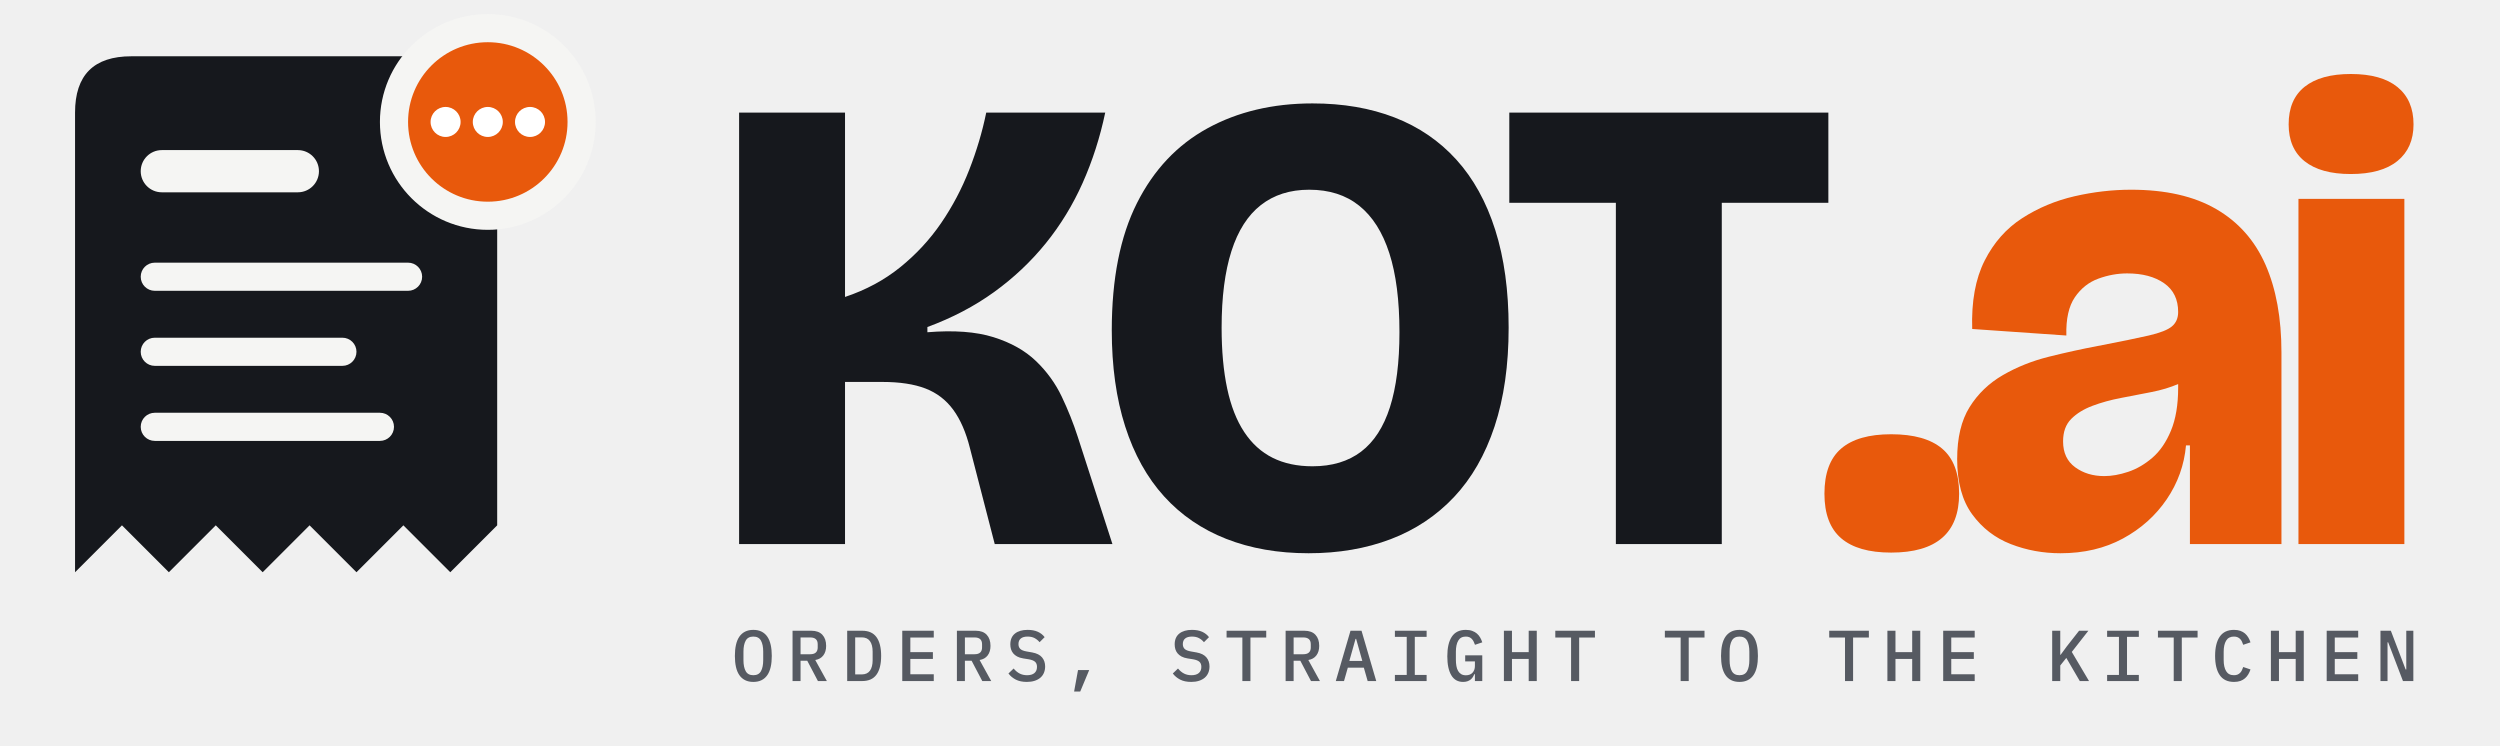
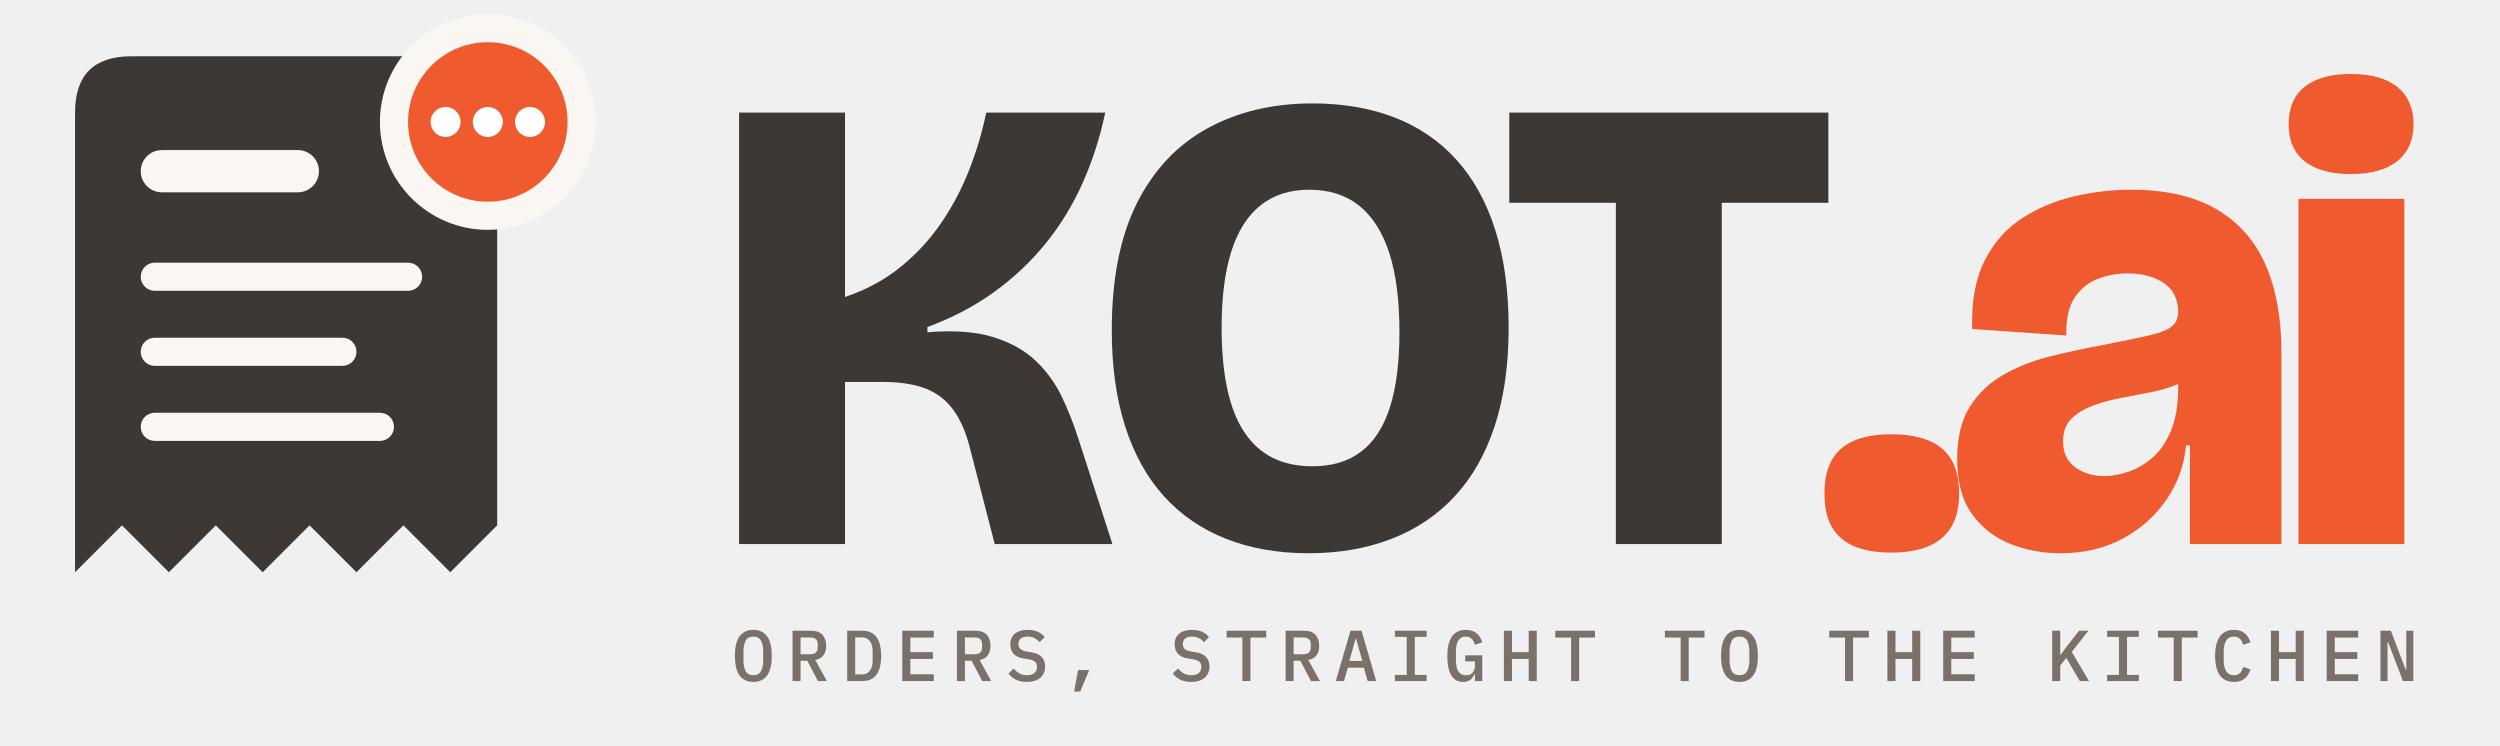
<svg xmlns="http://www.w3.org/2000/svg" viewBox="0 -4 533 159" width="533" height="159" role="img" aria-label="KOT.ai — Orders, straight to the kitchen">
  <g transform="translate(0 0) scale(1)">
-     <path d="M16 20 Q16 8 28 8 H94 Q106 8 106 20 V108 L96 118 L86 108 L76 118 L66 108 L56 118 L46 108 L36 118 L26 108 L16 118 Z" fill="#16181D" />
-     <rect x="30" y="28" width="38" height="9" rx="4.5" fill="#F5F5F3" />
-     <rect x="30" y="52" width="60" height="6" rx="3.0" fill="#F5F5F3" />
-     <rect x="30" y="68" width="46" height="6" rx="3.0" fill="#F5F5F3" />
-     <rect x="30" y="84" width="54" height="6" rx="3.0" fill="#F5F5F3" />
-     <circle cx="104" cy="22" r="20" fill="#E8590C" stroke="#F5F5F3" stroke-width="6" />
+     <path d="M16 20 Q16 8 28 8 H94 Q106 8 106 20 V108 L96 118 L86 108 L76 118 L66 108 L56 118 L46 108 L36 118 L26 108 L16 118 Z" fill="#3D3833" />
+     <rect x="30" y="28" width="38" height="9" rx="4.5" fill="#FAF6F1" />
+     <rect x="30" y="52" width="60" height="6" rx="3.0" fill="#FAF6F1" />
+     <rect x="30" y="68" width="46" height="6" rx="3.0" fill="#FAF6F1" />
+     <rect x="30" y="84" width="54" height="6" rx="3.0" fill="#FAF6F1" />
+     <circle cx="104" cy="22" r="20" fill="#EF5B2E" stroke="#FAF6F1" stroke-width="6" />
    <circle cx="95" cy="22" r="3.2" fill="#FFFFFF" />
    <circle cx="104" cy="22" r="3.2" fill="#FFFFFF" />
    <circle cx="113" cy="22" r="3.2" fill="#FFFFFF" />
  </g>
-   <path d="M157.576 112.0V20.0H180.158V59.309Q186.848 57.079 191.936 52.967Q197.024 48.855 200.648 43.558Q204.273 38.261 206.642 32.197Q209.012 26.133 210.267 20.0H235.636Q233.964 27.945 230.827 34.985Q227.691 42.024 222.952 47.879Q218.212 53.733 211.939 58.264Q205.667 62.794 197.721 65.721V66.836Q206.224 66.139 211.8 67.882Q217.376 69.624 220.861 72.97Q224.345 76.315 226.367 80.567Q228.388 84.818 229.782 89.139L237.17 112.0H212.079L206.782 91.509Q205.527 86.491 203.227 83.355Q200.927 80.218 197.303 78.824Q193.679 77.43 188.103 77.43H180.158V112.0ZM278.988 113.952Q269.23 113.952 261.424 110.885Q253.618 107.818 248.182 101.824Q242.745 95.83 239.888 86.909Q237.03 77.988 237.03 66.418Q237.03 49.97 242.397 39.306Q247.764 28.642 257.452 23.345Q267.139 18.048 279.824 18.048Q289.582 18.048 297.318 21.045Q305.055 24.042 310.491 30.036Q315.927 36.03 318.785 45.021Q321.642 54.012 321.642 65.861Q321.642 77.848 318.645 86.909Q315.648 95.97 310.003 101.964Q304.358 107.958 296.482 110.955Q288.606 113.952 278.988 113.952ZM279.824 95.412Q286.097 95.412 290.209 92.276Q294.321 89.139 296.342 82.797Q298.364 76.455 298.364 66.836Q298.364 56.661 296.203 49.97Q294.042 43.279 289.791 39.864Q285.539 36.448 279.127 36.448Q272.994 36.448 268.812 39.724Q264.63 43.0 262.539 49.552Q260.448 56.103 260.448 65.861Q260.448 73.248 261.633 78.824Q262.818 84.4 265.258 88.094Q267.697 91.788 271.321 93.6Q274.945 95.412 279.824 95.412ZM344.503 112.0V20.0H367.085V112.0ZM321.782 39.236V20.0H389.806V39.236Z" fill="#16181D" />
-   <path d="M403.188 113.812Q396.079 113.812 392.524 110.745Q388.97 107.679 388.97 101.267Q388.97 94.715 392.524 91.648Q396.079 88.582 403.188 88.582Q410.436 88.582 414.061 91.648Q417.685 94.715 417.685 101.267Q417.685 113.812 403.188 113.812ZM439.291 113.952Q433.715 113.952 428.697 112.0Q423.679 110.048 420.473 105.658Q417.267 101.267 417.267 93.879Q417.267 87.048 419.915 82.797Q422.564 78.545 427.024 75.967Q431.485 73.388 436.782 72.064Q442.079 70.739 447.236 69.764Q454.485 68.37 458.109 67.533Q461.733 66.697 463.058 65.582Q464.382 64.467 464.382 62.515Q464.382 58.473 461.385 56.382Q458.388 54.291 453.509 54.291Q450.442 54.291 447.376 55.406Q444.309 56.521 442.358 59.379Q440.406 62.236 440.545 67.533L420.473 66.139Q420.194 57.358 423.121 51.573Q426.048 45.788 431.136 42.512Q436.224 39.236 442.288 37.842Q448.352 36.448 454.345 36.448Q465.358 36.448 472.467 40.561Q479.576 44.673 482.991 52.409Q486.406 60.145 486.406 71.158V84.261Q486.406 88.861 486.406 93.53Q486.406 98.2 486.406 102.8Q486.406 107.4 486.406 112.0H466.891Q466.891 106.982 466.891 101.824Q466.891 96.667 466.891 90.952H466.055Q465.497 97.224 461.942 102.452Q458.388 107.679 452.603 110.815Q446.818 113.952 439.291 113.952ZM448.63 97.503Q451.0 97.503 453.718 96.597Q456.436 95.691 458.876 93.6Q461.315 91.509 462.848 87.815Q464.382 84.121 464.382 78.685V75.339L468.145 74.921Q467.03 76.733 464.452 77.848Q461.873 78.964 458.667 79.591Q455.461 80.218 452.185 80.845Q448.909 81.473 446.121 82.518Q443.333 83.564 441.591 85.306Q439.848 87.048 439.848 90.115Q439.848 93.739 442.427 95.621Q445.006 97.503 448.63 97.503ZM490.03 112.0V38.4H512.612V112.0ZM501.182 33.103Q494.77 33.103 491.355 30.385Q487.939 27.667 487.939 22.509Q487.939 17.212 491.355 14.494Q494.77 11.776 501.182 11.776Q507.733 11.776 511.148 14.564Q514.564 17.352 514.564 22.509Q514.564 27.527 511.148 30.315Q507.733 33.103 501.182 33.103Z" fill="#E8590C" />
-   <path d="M160.611 141.385Q159.596 141.385 158.851 141.009Q158.106 140.632 157.621 139.925Q157.137 139.218 156.907 138.188Q156.676 137.159 156.676 135.837Q156.676 134.531 156.907 133.493Q157.137 132.456 157.621 131.749Q158.106 131.042 158.851 130.665Q159.596 130.289 160.611 130.289Q161.625 130.289 162.37 130.665Q163.116 131.042 163.6 131.749Q164.084 132.456 164.315 133.493Q164.545 134.531 164.545 135.837Q164.545 137.159 164.315 138.188Q164.084 139.218 163.6 139.925Q163.116 140.632 162.37 141.009Q161.625 141.385 160.611 141.385ZM160.611 139.956Q161.763 139.956 162.24 139.088Q162.716 138.219 162.716 136.728V134.93Q162.716 133.455 162.24 132.587Q161.763 131.718 160.611 131.718Q159.458 131.718 158.982 132.587Q158.505 133.455 158.505 134.93V136.744Q158.505 138.219 158.982 139.088Q159.458 139.956 160.611 139.956ZM170.677 141.201H168.971V130.473H172.983Q174.519 130.473 175.326 131.334Q176.133 132.195 176.133 133.701Q176.133 134.93 175.534 135.729Q174.934 136.529 173.812 136.713L176.287 141.201H174.381L172.107 136.867H170.677ZM172.737 135.484Q174.335 135.484 174.335 134.024V133.363Q174.335 131.903 172.737 131.903H170.677V135.484ZM180.621 130.473H183.818Q185.877 130.473 186.868 131.841Q187.86 133.209 187.86 135.837Q187.86 138.465 186.868 139.833Q185.877 141.201 183.818 141.201H180.621ZM183.71 139.787Q184.893 139.787 185.47 138.995Q186.046 138.204 186.046 136.728V134.946Q186.046 133.47 185.47 132.679Q184.893 131.887 183.71 131.887H182.327V139.787ZM192.363 141.201V130.473H199.079V131.918H194.084V135.038H198.894V136.483H194.084V139.756H199.079V141.201ZM205.718 141.201H204.012V130.473H208.023Q209.56 130.473 210.367 131.334Q211.174 132.195 211.174 133.701Q211.174 134.93 210.575 135.729Q209.975 136.529 208.853 136.713L211.328 141.201H209.422L207.147 136.867H205.718ZM207.778 135.484Q209.376 135.484 209.376 134.024V133.363Q209.376 131.903 207.778 131.903H205.718V135.484ZM218.92 141.385Q217.521 141.385 216.569 140.893Q215.616 140.402 215.001 139.587L216.107 138.527Q216.722 139.264 217.414 139.61Q218.105 139.956 218.981 139.956Q219.996 139.956 220.541 139.495Q221.087 139.034 221.087 138.173Q221.087 137.481 220.687 137.105Q220.288 136.728 219.32 136.559L218.151 136.375Q217.383 136.252 216.861 135.968Q216.338 135.683 216.015 135.291Q215.692 134.9 215.546 134.415Q215.4 133.931 215.4 133.393Q215.4 131.872 216.384 131.08Q217.368 130.289 219.089 130.289Q220.365 130.289 221.264 130.696Q222.163 131.103 222.716 131.841L221.64 132.917Q221.195 132.379 220.587 132.049Q219.98 131.718 219.089 131.718Q218.136 131.718 217.637 132.125Q217.137 132.533 217.137 133.317Q217.137 133.977 217.529 134.354Q217.921 134.73 218.92 134.9L220.057 135.099Q221.502 135.361 222.163 136.152Q222.824 136.944 222.824 138.081Q222.824 138.819 222.57 139.433Q222.316 140.048 221.817 140.478Q221.317 140.909 220.587 141.147Q219.857 141.385 218.92 141.385ZM229.832 138.865H232.214L230.308 143.429H229.002ZM253.961 141.385Q252.562 141.385 251.609 140.893Q250.657 140.402 250.042 139.587L251.148 138.527Q251.763 139.264 252.455 139.61Q253.146 139.956 254.022 139.956Q255.037 139.956 255.582 139.495Q256.128 139.034 256.128 138.173Q256.128 137.481 255.728 137.105Q255.329 136.728 254.36 136.559L253.192 136.375Q252.424 136.252 251.901 135.968Q251.379 135.683 251.056 135.291Q250.733 134.9 250.587 134.415Q250.441 133.931 250.441 133.393Q250.441 131.872 251.425 131.08Q252.409 130.289 254.13 130.289Q255.406 130.289 256.305 130.696Q257.204 131.103 257.757 131.841L256.681 132.917Q256.235 132.379 255.628 132.049Q255.021 131.718 254.13 131.718Q253.177 131.718 252.678 132.125Q252.178 132.533 252.178 133.317Q252.178 133.977 252.57 134.354Q252.962 134.73 253.961 134.9L255.098 135.099Q256.543 135.361 257.204 136.152Q257.865 136.944 257.865 138.081Q257.865 138.819 257.611 139.433Q257.357 140.048 256.858 140.478Q256.358 140.909 255.628 141.147Q254.898 141.385 253.961 141.385ZM266.594 131.918V141.201H264.873V131.918H261.507V130.473H269.96V131.918ZM275.8 141.201H274.094V130.473H278.105Q279.642 130.473 280.449 131.334Q281.256 132.195 281.256 133.701Q281.256 134.93 280.656 135.729Q280.057 136.529 278.935 136.713L281.41 141.201H279.504L277.229 136.867H275.8ZM277.859 135.484Q279.458 135.484 279.458 134.024V133.363Q279.458 131.903 277.859 131.903H275.8V135.484ZM291.584 141.201 290.769 138.342H287.357L286.543 141.201H284.791L287.926 130.473H290.277L293.413 141.201ZM289.125 132.21H289.002L287.68 136.913H290.446ZM297.393 141.201V139.894H299.914V131.78H297.393V130.473H304.155V131.78H301.635V139.894H304.155V141.201ZM314.452 139.725H314.345Q314.207 140.048 314.014 140.348Q313.822 140.647 313.538 140.878Q313.254 141.109 312.854 141.247Q312.455 141.385 311.932 141.385Q310.257 141.385 309.412 139.956Q308.566 138.527 308.566 135.914Q308.566 133.178 309.534 131.734Q310.503 130.289 312.501 130.289Q313.284 130.289 313.876 130.504Q314.468 130.719 314.883 131.08Q315.298 131.442 315.574 131.926Q315.851 132.41 316.02 132.948L314.468 133.47Q314.345 133.117 314.191 132.802Q314.038 132.487 313.815 132.241Q313.592 131.995 313.277 131.857Q312.962 131.718 312.516 131.718Q311.394 131.718 310.895 132.587Q310.395 133.455 310.395 134.93V136.636Q310.395 137.374 310.503 137.989Q310.61 138.603 310.864 139.041Q311.117 139.479 311.525 139.725Q311.932 139.971 312.516 139.971Q313.454 139.971 313.953 139.41Q314.452 138.849 314.452 137.973V137.005H312.378V135.714H316.02V141.201H314.452ZM325.918 136.483H322.352V141.201H320.631V130.473H322.352V135.038H325.918V130.473H327.639V141.201H325.918ZM336.676 131.918V141.201H334.954V131.918H331.589V130.473H340.042V131.918ZM360.036 131.918V141.201H358.315V131.918H354.949V130.473H363.402V131.918ZM370.856 141.385Q369.842 141.385 369.096 141.009Q368.351 140.632 367.867 139.925Q367.383 139.218 367.152 138.188Q366.922 137.159 366.922 135.837Q366.922 134.531 367.152 133.493Q367.383 132.456 367.867 131.749Q368.351 131.042 369.096 130.665Q369.842 130.289 370.856 130.289Q371.87 130.289 372.616 130.665Q373.361 131.042 373.845 131.749Q374.329 132.456 374.56 133.493Q374.79 134.531 374.79 135.837Q374.79 137.159 374.56 138.188Q374.329 139.218 373.845 139.925Q373.361 140.632 372.616 141.009Q371.87 141.385 370.856 141.385ZM370.856 139.956Q372.009 139.956 372.485 139.088Q372.962 138.219 372.962 136.728V134.93Q372.962 133.455 372.485 132.587Q372.009 131.718 370.856 131.718Q369.703 131.718 369.227 132.587Q368.751 133.455 368.751 134.93V136.744Q368.751 138.219 369.227 139.088Q369.703 139.956 370.856 139.956ZM395.077 131.918V141.201H393.356V131.918H389.99V130.473H398.443V131.918ZM407.68 136.483H404.114V141.201H402.393V130.473H404.114V135.038H407.68V130.473H409.401V141.201H407.68ZM414.288 141.201V130.473H421.005V131.918H416.01V135.038H420.82V136.483H416.01V139.756H421.005V141.201ZM440.538 136.267 439.247 137.881V141.201H437.526V130.473H439.247V135.607H439.324L440.63 133.824L443.259 130.473H445.241L441.706 134.992L445.379 141.201H443.412ZM449.237 141.201V139.894H451.758V131.78H449.237V130.473H455.999V131.78H453.479V139.894H455.999V141.201ZM465.159 131.918V141.201H463.438V131.918H460.072V130.473H468.525V131.918ZM476.286 141.385Q474.242 141.385 473.251 139.941Q472.26 138.496 472.26 135.837Q472.26 133.178 473.251 131.734Q474.242 130.289 476.286 130.289Q477.07 130.289 477.646 130.496Q478.223 130.704 478.638 131.065Q479.053 131.426 479.337 131.91Q479.621 132.394 479.806 132.948L478.253 133.47Q478.13 133.101 477.977 132.779Q477.823 132.456 477.592 132.225Q477.362 131.995 477.047 131.857Q476.732 131.718 476.271 131.718Q475.133 131.718 474.611 132.587Q474.088 133.455 474.088 134.93V136.744Q474.088 138.219 474.611 139.088Q475.133 139.956 476.271 139.956Q476.732 139.956 477.047 139.818Q477.362 139.679 477.592 139.449Q477.823 139.218 477.977 138.895Q478.13 138.573 478.253 138.204L479.806 138.726Q479.621 139.28 479.337 139.764Q479.053 140.248 478.638 140.609Q478.223 140.97 477.646 141.178Q477.07 141.385 476.286 141.385ZM489.442 136.483H485.876V141.201H484.155V130.473H485.876V135.038H489.442V130.473H491.163V141.201H489.442ZM496.05 141.201V130.473H502.767V131.918H497.772V135.038H502.582V136.483H497.772V139.756H502.767V141.201ZM509.16 132.948H509.022V141.201H507.516V130.473H509.729L512.879 138.726H513.018V130.473H514.524V141.201H512.311Z" fill="#565A62" />
+   <path d="M157.576 112.0V20.0H180.158V59.309Q186.848 57.079 191.936 52.967Q197.024 48.855 200.648 43.558Q204.273 38.261 206.642 32.197Q209.012 26.133 210.267 20.0H235.636Q233.964 27.945 230.827 34.985Q227.691 42.024 222.952 47.879Q218.212 53.733 211.939 58.264Q205.667 62.794 197.721 65.721V66.836Q206.224 66.139 211.8 67.882Q217.376 69.624 220.861 72.97Q224.345 76.315 226.367 80.567Q228.388 84.818 229.782 89.139L237.17 112.0H212.079L206.782 91.509Q205.527 86.491 203.227 83.355Q200.927 80.218 197.303 78.824Q193.679 77.43 188.103 77.43H180.158V112.0ZM278.988 113.952Q269.23 113.952 261.424 110.885Q253.618 107.818 248.182 101.824Q242.745 95.83 239.888 86.909Q237.03 77.988 237.03 66.418Q237.03 49.97 242.397 39.306Q247.764 28.642 257.452 23.345Q267.139 18.048 279.824 18.048Q289.582 18.048 297.318 21.045Q305.055 24.042 310.491 30.036Q315.927 36.03 318.785 45.021Q321.642 54.012 321.642 65.861Q321.642 77.848 318.645 86.909Q315.648 95.97 310.003 101.964Q304.358 107.958 296.482 110.955Q288.606 113.952 278.988 113.952ZM279.824 95.412Q286.097 95.412 290.209 92.276Q294.321 89.139 296.342 82.797Q298.364 76.455 298.364 66.836Q298.364 56.661 296.203 49.97Q294.042 43.279 289.791 39.864Q285.539 36.448 279.127 36.448Q272.994 36.448 268.812 39.724Q264.63 43.0 262.539 49.552Q260.448 56.103 260.448 65.861Q260.448 73.248 261.633 78.824Q262.818 84.4 265.258 88.094Q267.697 91.788 271.321 93.6Q274.945 95.412 279.824 95.412ZM344.503 112.0V20.0H367.085V112.0ZM321.782 39.236V20.0H389.806V39.236Z" fill="#3D3833" />
+   <path d="M403.188 113.812Q396.079 113.812 392.524 110.745Q388.97 107.679 388.97 101.267Q388.97 94.715 392.524 91.648Q396.079 88.582 403.188 88.582Q410.436 88.582 414.061 91.648Q417.685 94.715 417.685 101.267Q417.685 113.812 403.188 113.812ZM439.291 113.952Q433.715 113.952 428.697 112.0Q423.679 110.048 420.473 105.658Q417.267 101.267 417.267 93.879Q417.267 87.048 419.915 82.797Q422.564 78.545 427.024 75.967Q431.485 73.388 436.782 72.064Q442.079 70.739 447.236 69.764Q454.485 68.37 458.109 67.533Q461.733 66.697 463.058 65.582Q464.382 64.467 464.382 62.515Q464.382 58.473 461.385 56.382Q458.388 54.291 453.509 54.291Q450.442 54.291 447.376 55.406Q444.309 56.521 442.358 59.379Q440.406 62.236 440.545 67.533L420.473 66.139Q420.194 57.358 423.121 51.573Q426.048 45.788 431.136 42.512Q436.224 39.236 442.288 37.842Q448.352 36.448 454.345 36.448Q465.358 36.448 472.467 40.561Q479.576 44.673 482.991 52.409Q486.406 60.145 486.406 71.158V84.261Q486.406 88.861 486.406 93.53Q486.406 98.2 486.406 102.8Q486.406 107.4 486.406 112.0H466.891Q466.891 106.982 466.891 101.824Q466.891 96.667 466.891 90.952H466.055Q465.497 97.224 461.942 102.452Q458.388 107.679 452.603 110.815Q446.818 113.952 439.291 113.952ZM448.63 97.503Q451.0 97.503 453.718 96.597Q456.436 95.691 458.876 93.6Q461.315 91.509 462.848 87.815Q464.382 84.121 464.382 78.685V75.339L468.145 74.921Q467.03 76.733 464.452 77.848Q461.873 78.964 458.667 79.591Q455.461 80.218 452.185 80.845Q448.909 81.473 446.121 82.518Q443.333 83.564 441.591 85.306Q439.848 87.048 439.848 90.115Q439.848 93.739 442.427 95.621Q445.006 97.503 448.63 97.503ZM490.03 112.0V38.4H512.612V112.0ZM501.182 33.103Q494.77 33.103 491.355 30.385Q487.939 27.667 487.939 22.509Q487.939 17.212 491.355 14.494Q494.77 11.776 501.182 11.776Q507.733 11.776 511.148 14.564Q514.564 17.352 514.564 22.509Q514.564 27.527 511.148 30.315Q507.733 33.103 501.182 33.103Z" fill="#EF5B2E" />
+   <path d="M160.611 141.385Q159.596 141.385 158.851 141.009Q158.106 140.632 157.621 139.925Q157.137 139.218 156.907 138.188Q156.676 137.159 156.676 135.837Q156.676 134.531 156.907 133.493Q157.137 132.456 157.621 131.749Q158.106 131.042 158.851 130.665Q159.596 130.289 160.611 130.289Q161.625 130.289 162.37 130.665Q163.116 131.042 163.6 131.749Q164.084 132.456 164.315 133.493Q164.545 134.531 164.545 135.837Q164.545 137.159 164.315 138.188Q164.084 139.218 163.6 139.925Q163.116 140.632 162.37 141.009Q161.625 141.385 160.611 141.385ZM160.611 139.956Q161.763 139.956 162.24 139.088Q162.716 138.219 162.716 136.728V134.93Q162.716 133.455 162.24 132.587Q161.763 131.718 160.611 131.718Q159.458 131.718 158.982 132.587Q158.505 133.455 158.505 134.93V136.744Q158.505 138.219 158.982 139.088Q159.458 139.956 160.611 139.956ZM170.677 141.201H168.971V130.473H172.983Q174.519 130.473 175.326 131.334Q176.133 132.195 176.133 133.701Q176.133 134.93 175.534 135.729Q174.934 136.529 173.812 136.713L176.287 141.201H174.381L172.107 136.867H170.677ZM172.737 135.484Q174.335 135.484 174.335 134.024V133.363Q174.335 131.903 172.737 131.903H170.677V135.484ZM180.621 130.473H183.818Q185.877 130.473 186.868 131.841Q187.86 133.209 187.86 135.837Q187.86 138.465 186.868 139.833Q185.877 141.201 183.818 141.201H180.621ZM183.71 139.787Q184.893 139.787 185.47 138.995Q186.046 138.204 186.046 136.728V134.946Q186.046 133.47 185.47 132.679Q184.893 131.887 183.71 131.887H182.327V139.787ZM192.363 141.201V130.473H199.079V131.918H194.084V135.038H198.894V136.483H194.084V139.756H199.079V141.201ZM205.718 141.201H204.012V130.473H208.023Q209.56 130.473 210.367 131.334Q211.174 132.195 211.174 133.701Q211.174 134.93 210.575 135.729Q209.975 136.529 208.853 136.713L211.328 141.201H209.422L207.147 136.867H205.718ZM207.778 135.484Q209.376 135.484 209.376 134.024V133.363Q209.376 131.903 207.778 131.903H205.718V135.484ZM218.92 141.385Q217.521 141.385 216.569 140.893Q215.616 140.402 215.001 139.587L216.107 138.527Q216.722 139.264 217.414 139.61Q218.105 139.956 218.981 139.956Q219.996 139.956 220.541 139.495Q221.087 139.034 221.087 138.173Q221.087 137.481 220.687 137.105Q220.288 136.728 219.32 136.559L218.151 136.375Q217.383 136.252 216.861 135.968Q216.338 135.683 216.015 135.291Q215.692 134.9 215.546 134.415Q215.4 133.931 215.4 133.393Q215.4 131.872 216.384 131.08Q217.368 130.289 219.089 130.289Q220.365 130.289 221.264 130.696Q222.163 131.103 222.716 131.841L221.64 132.917Q221.195 132.379 220.587 132.049Q219.98 131.718 219.089 131.718Q218.136 131.718 217.637 132.125Q217.137 132.533 217.137 133.317Q217.137 133.977 217.529 134.354Q217.921 134.73 218.92 134.9L220.057 135.099Q221.502 135.361 222.163 136.152Q222.824 136.944 222.824 138.081Q222.824 138.819 222.57 139.433Q222.316 140.048 221.817 140.478Q221.317 140.909 220.587 141.147Q219.857 141.385 218.92 141.385ZM229.832 138.865H232.214L230.308 143.429H229.002ZM253.961 141.385Q252.562 141.385 251.609 140.893Q250.657 140.402 250.042 139.587L251.148 138.527Q251.763 139.264 252.455 139.61Q253.146 139.956 254.022 139.956Q255.037 139.956 255.582 139.495Q256.128 139.034 256.128 138.173Q256.128 137.481 255.728 137.105Q255.329 136.728 254.36 136.559L253.192 136.375Q252.424 136.252 251.901 135.968Q251.379 135.683 251.056 135.291Q250.733 134.9 250.587 134.415Q250.441 133.931 250.441 133.393Q250.441 131.872 251.425 131.08Q252.409 130.289 254.13 130.289Q255.406 130.289 256.305 130.696Q257.204 131.103 257.757 131.841L256.681 132.917Q256.235 132.379 255.628 132.049Q255.021 131.718 254.13 131.718Q253.177 131.718 252.678 132.125Q252.178 132.533 252.178 133.317Q252.178 133.977 252.57 134.354Q252.962 134.73 253.961 134.9L255.098 135.099Q256.543 135.361 257.204 136.152Q257.865 136.944 257.865 138.081Q257.865 138.819 257.611 139.433Q257.357 140.048 256.858 140.478Q256.358 140.909 255.628 141.147Q254.898 141.385 253.961 141.385ZM266.594 131.918V141.201H264.873V131.918H261.507V130.473H269.96V131.918ZM275.8 141.201H274.094V130.473H278.105Q279.642 130.473 280.449 131.334Q281.256 132.195 281.256 133.701Q281.256 134.93 280.656 135.729Q280.057 136.529 278.935 136.713L281.41 141.201H279.504L277.229 136.867H275.8ZM277.859 135.484Q279.458 135.484 279.458 134.024V133.363Q279.458 131.903 277.859 131.903H275.8V135.484ZM291.584 141.201 290.769 138.342H287.357L286.543 141.201H284.791L287.926 130.473H290.277L293.413 141.201ZM289.125 132.21H289.002L287.68 136.913H290.446ZM297.393 141.201V139.894H299.914V131.78H297.393V130.473H304.155V131.78H301.635V139.894H304.155V141.201ZM314.452 139.725H314.345Q314.207 140.048 314.014 140.348Q313.822 140.647 313.538 140.878Q313.254 141.109 312.854 141.247Q312.455 141.385 311.932 141.385Q310.257 141.385 309.412 139.956Q308.566 138.527 308.566 135.914Q308.566 133.178 309.534 131.734Q310.503 130.289 312.501 130.289Q313.284 130.289 313.876 130.504Q314.468 130.719 314.883 131.08Q315.298 131.442 315.574 131.926Q315.851 132.41 316.02 132.948L314.468 133.47Q314.345 133.117 314.191 132.802Q314.038 132.487 313.815 132.241Q313.592 131.995 313.277 131.857Q312.962 131.718 312.516 131.718Q311.394 131.718 310.895 132.587Q310.395 133.455 310.395 134.93V136.636Q310.395 137.374 310.503 137.989Q310.61 138.603 310.864 139.041Q311.117 139.479 311.525 139.725Q311.932 139.971 312.516 139.971Q313.454 139.971 313.953 139.41Q314.452 138.849 314.452 137.973V137.005H312.378V135.714H316.02V141.201H314.452ZM325.918 136.483H322.352V141.201H320.631V130.473H322.352V135.038H325.918V130.473H327.639V141.201H325.918ZM336.676 131.918V141.201H334.954V131.918H331.589V130.473H340.042V131.918ZM360.036 131.918V141.201H358.315V131.918H354.949V130.473H363.402V131.918ZM370.856 141.385Q369.842 141.385 369.096 141.009Q368.351 140.632 367.867 139.925Q367.383 139.218 367.152 138.188Q366.922 137.159 366.922 135.837Q366.922 134.531 367.152 133.493Q367.383 132.456 367.867 131.749Q368.351 131.042 369.096 130.665Q369.842 130.289 370.856 130.289Q371.87 130.289 372.616 130.665Q373.361 131.042 373.845 131.749Q374.329 132.456 374.56 133.493Q374.79 134.531 374.79 135.837Q374.79 137.159 374.56 138.188Q374.329 139.218 373.845 139.925Q373.361 140.632 372.616 141.009Q371.87 141.385 370.856 141.385ZM370.856 139.956Q372.009 139.956 372.485 139.088Q372.962 138.219 372.962 136.728V134.93Q372.962 133.455 372.485 132.587Q372.009 131.718 370.856 131.718Q369.703 131.718 369.227 132.587Q368.751 133.455 368.751 134.93V136.744Q368.751 138.219 369.227 139.088Q369.703 139.956 370.856 139.956ZM395.077 131.918V141.201H393.356V131.918H389.99V130.473H398.443V131.918ZM407.68 136.483H404.114V141.201H402.393V130.473H404.114V135.038H407.68V130.473H409.401V141.201H407.68ZM414.288 141.201V130.473H421.005V131.918H416.01V135.038H420.82V136.483H416.01V139.756H421.005V141.201ZM440.538 136.267 439.247 137.881V141.201H437.526V130.473H439.247V135.607H439.324L440.63 133.824L443.259 130.473H445.241L441.706 134.992L445.379 141.201H443.412ZM449.237 141.201V139.894H451.758V131.78H449.237V130.473H455.999V131.78H453.479V139.894H455.999V141.201ZM465.159 131.918V141.201H463.438V131.918H460.072V130.473H468.525V131.918ZM476.286 141.385Q474.242 141.385 473.251 139.941Q472.26 138.496 472.26 135.837Q472.26 133.178 473.251 131.734Q474.242 130.289 476.286 130.289Q477.07 130.289 477.646 130.496Q478.223 130.704 478.638 131.065Q479.053 131.426 479.337 131.91Q479.621 132.394 479.806 132.948L478.253 133.47Q478.13 133.101 477.977 132.779Q477.823 132.456 477.592 132.225Q477.362 131.995 477.047 131.857Q476.732 131.718 476.271 131.718Q475.133 131.718 474.611 132.587Q474.088 133.455 474.088 134.93V136.744Q474.088 138.219 474.611 139.088Q475.133 139.956 476.271 139.956Q476.732 139.956 477.047 139.818Q477.362 139.679 477.592 139.449Q477.823 139.218 477.977 138.895Q478.13 138.573 478.253 138.204L479.806 138.726Q479.621 139.28 479.337 139.764Q479.053 140.248 478.638 140.609Q478.223 140.97 477.646 141.178Q477.07 141.385 476.286 141.385ZM489.442 136.483H485.876V141.201H484.155V130.473H485.876V135.038H489.442V130.473H491.163V141.201H489.442ZM496.05 141.201V130.473H502.767V131.918H497.772V135.038H502.582V136.483H497.772V139.756H502.767V141.201ZM509.16 132.948H509.022V141.201H507.516V130.473H509.729L512.879 138.726H513.018V130.473H514.524V141.201H512.311Z" fill="#79716A" />
</svg>
